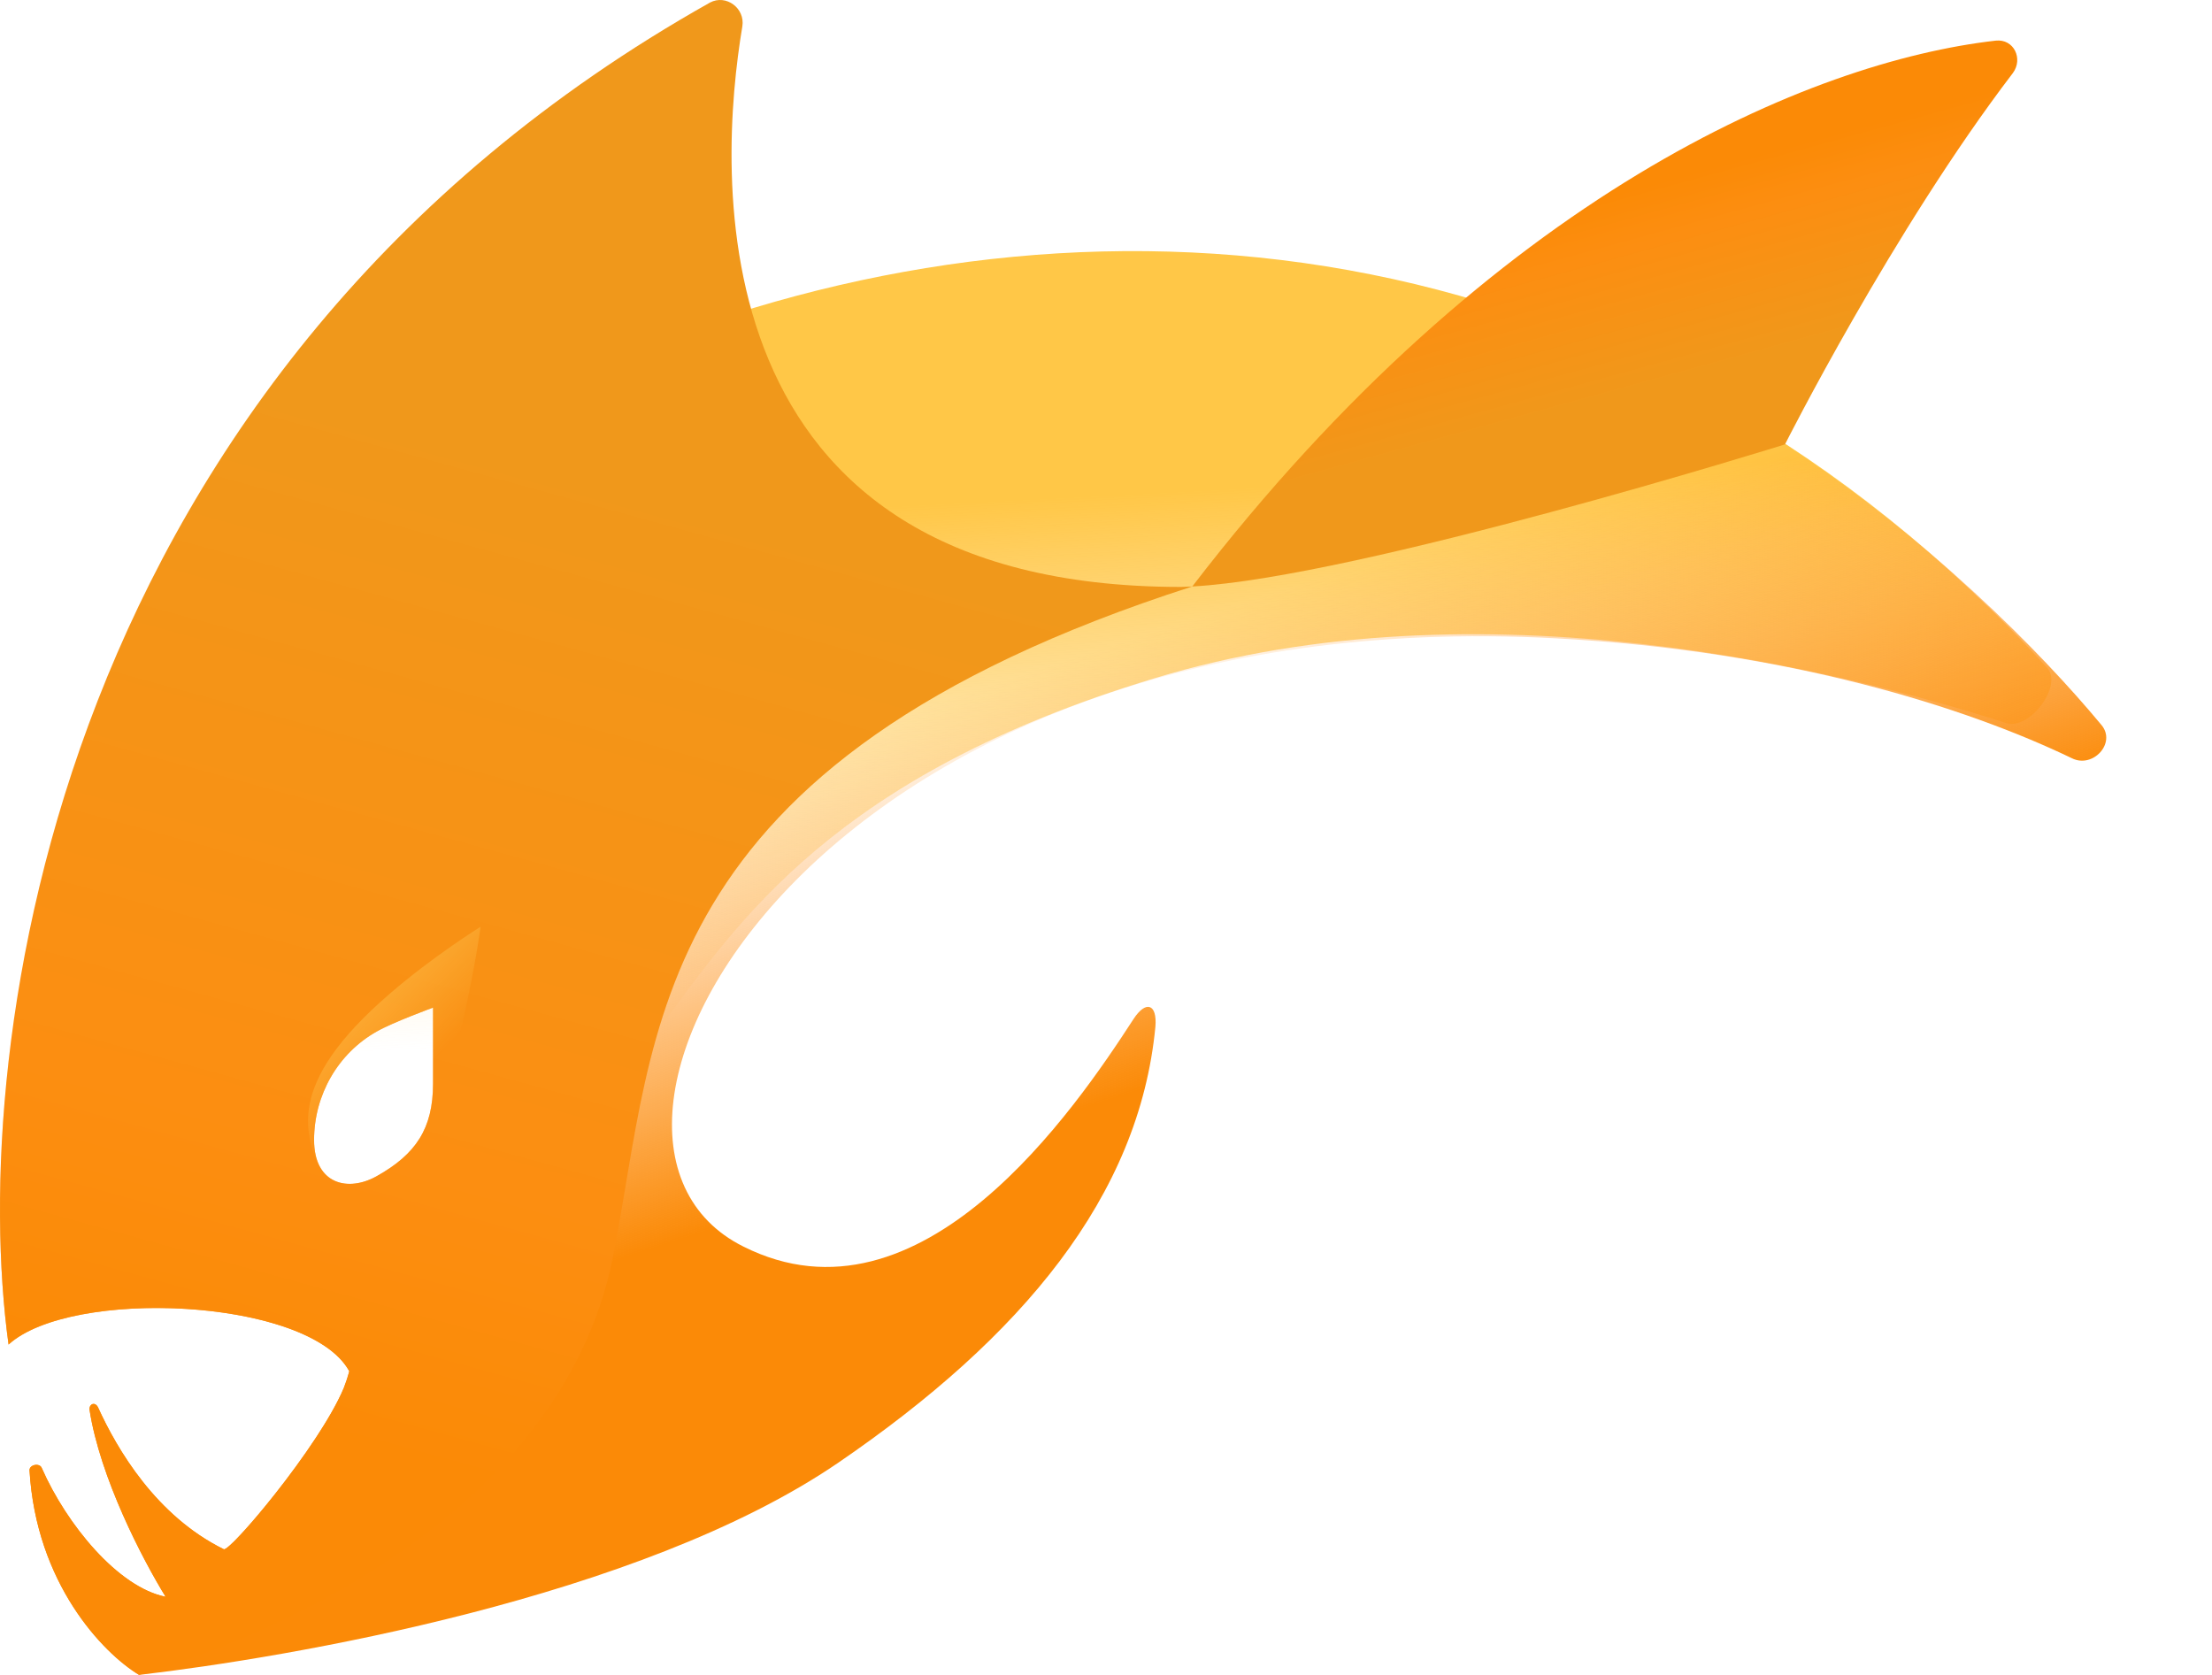
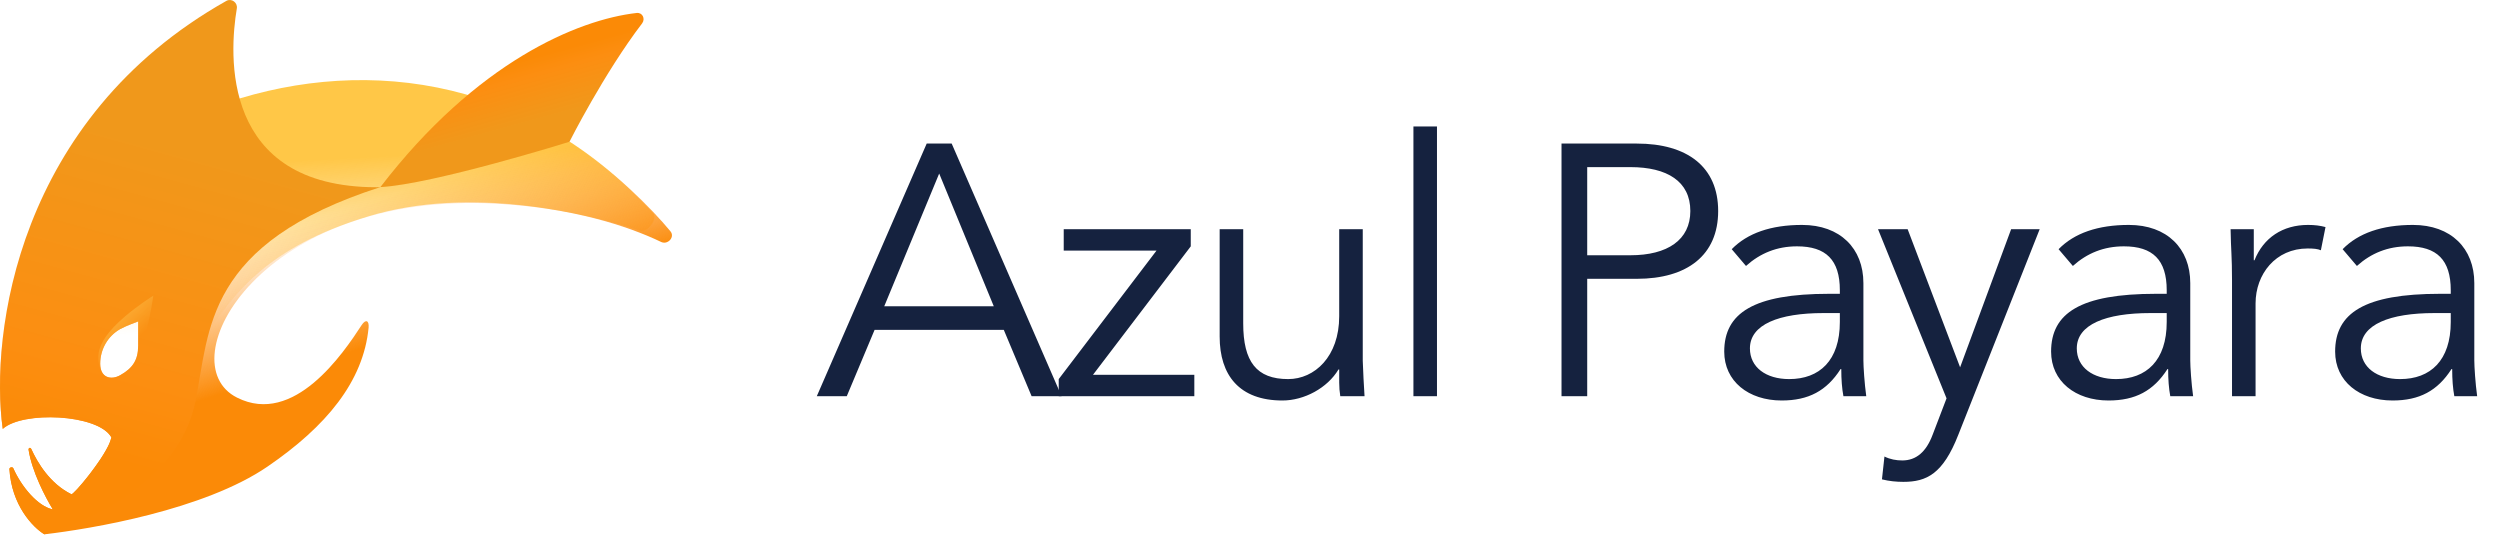
- <svg xmlns="http://www.w3.org/2000/svg" xmlns:xlink="http://www.w3.org/1999/xlink" viewBox="0 0 800 605.695">
+ <svg xmlns="http://www.w3.org/2000/svg" xmlns:xlink="http://www.w3.org/1999/xlink" viewBox="0 0 2834.072 605.695">
  <defs>
    <linearGradient id="b" x1="374.076" x2="383.711" y1="5743.487" y2="5556.281" gradientTransform="matrix(1 0 0 -1 0 5923.823)" gradientUnits="userSpaceOnUse">
      <stop offset="0" stop-color="#ffc747" />
      <stop offset="1" stop-color="#fed473" stop-opacity="0" />
    </linearGradient>
    <linearGradient id="c" x1="407.232" x2="359.015" y1="395.732" y2="247.637" gradientUnits="userSpaceOnUse">
      <stop offset="0" stop-color="#fb8a07" />
      <stop offset="1" stop-color="#ff8401" stop-opacity="0" />
    </linearGradient>
    <linearGradient id="a" x1="288.4" x2="150.112" y1="27.594" y2="529.262" gradientUnits="userSpaceOnUse">
      <stop offset="0" stop-color="#f0981b" />
      <stop offset=".3" stop-color="#f0981b" />
      <stop offset=".8" stop-color="#fc8e11" />
      <stop offset="1" stop-color="#fb8a06" />
    </linearGradient>
    <linearGradient xlink:href="#a" id="d" x1="595.639" x2="568.766" y1="171.733" y2="74.246" />
    <linearGradient xlink:href="#b" id="e" x1="320.121" x2="368.998" y1="-30.59" y2="340.808" />
    <linearGradient id="f" x1="101.178" x2="151.776" y1="336.515" y2="388.146" gradientUnits="userSpaceOnUse">
      <stop offset="0" stop-color="#ffca59" />
      <stop offset="1" stop-color="#ffca59" stop-opacity="0" />
    </linearGradient>
  </defs>
  <path d="m1078.85 162.751 124.596 286.408h-33.981l-31.553-75.243h-146.44l-31.553 75.243h-33.981l124.596-286.408zm-76.457 184.466h124.191l-61.893-150.486z" style="fill:#15223f" />
  <path d="M1349.879 259.838v19.418l-110.841 145.632h114.887v24.272h-153.722v-19.418l110.841-145.632h-105.178v-24.272zM1409.342 259.838v106.797c0 43.285 14.968 63.107 50.971 63.107 29.935 0 57.848-25.485 57.848-71.198v-98.706h26.699V409.11c0 3.641 1.618 36.004 2.023 40.049h-27.508c-.809-5.259-1.213-10.113-1.213-15.372V418.82h-.809c-12.54 21.035-38.835 35.194-63.512 35.194-48.948 0-71.197-28.722-71.197-72.411V259.839h26.699ZM1629.001 143.333v305.826h-26.699V143.333zM1855.533 162.751c57.039 0 92.233 26.295 92.233 76.456s-35.194 76.861-92.233 76.861h-56.23v133.091h-29.126V162.751zm-7.282 126.618c42.071 0 67.961-17.395 67.961-50.162 0-33.576-26.295-49.757-67.961-49.757h-48.949v99.919zM2112.405 320.923v87.783c0 6.877 1.213 25.89 3.236 40.453h-25.89c-1.618-8.495-2.427-19.013-2.427-30.744h-.809c-15.777 24.676-36.408 35.599-66.748 35.599-37.621 0-65.13-21.844-65.13-55.421 0-43.689 33.172-65.534 118.932-65.534h12.136v-4.045c0-34.385-15.777-49.758-48.544-49.758-22.654 0-41.667 7.686-57.848 22.249l-16.181-19.013c17.799-18.204 44.498-27.508 79.692-27.508 43.285 0 69.58 26.699 69.58 65.939Zm-84.143 108.819c34.385 0 57.443-21.036 57.443-64.725v-10.113h-18.608c-50.567 0-83.333 12.945-83.333 40.048 0 21.44 18.204 34.79 44.498 34.79M2162.564 259.838l59.466 156.554 57.848-156.554h32.362l-92.233 233.01c-17.395 44.498-36.003 53.398-62.298 53.398-8.091 0-16.181-.809-24.272-2.832l2.832-25.89c6.473 3.236 13.35 4.45 20.227 4.45 15.777 0 27.104-9.709 34.385-29.126l15.777-41.262-77.67-191.748zM2482.949 320.923v87.783c0 6.877 1.213 25.89 3.236 40.453h-25.89c-1.618-8.495-2.427-19.013-2.427-30.744h-.809c-15.777 24.676-36.408 35.599-66.748 35.599-37.621 0-65.129-21.844-65.129-55.421 0-43.689 33.171-65.534 118.932-65.534h12.136v-4.045c0-34.385-15.777-49.758-48.544-49.758-22.654 0-41.667 7.686-57.848 22.249l-16.181-19.013c17.799-18.204 44.498-27.508 79.692-27.508 43.285 0 69.58 26.699 69.58 65.939m-84.143 108.819c34.385 0 57.444-21.036 57.444-64.725v-10.113h-18.609c-50.567 0-83.333 12.945-83.333 40.048 0 21.44 18.204 34.79 44.498 34.79M2636.264 257.411l-5.259 26.295c-3.641-1.618-8.495-2.023-14.968-2.023-36.408 0-59.061 29.126-59.061 62.298v105.178h-26.699V317.686c0-27.508-1.213-33.576-1.618-57.848h26.295v35.194h.809c10.113-25.485 31.958-40.049 60.68-40.049 7.686 0 13.754.809 19.822 2.427ZM2804.946 320.923v87.783c0 6.877 1.214 25.89 3.236 40.453h-25.89c-1.618-8.495-2.427-19.013-2.427-30.744h-.809c-15.777 24.676-36.408 35.599-66.747 35.599-37.622 0-65.13-21.844-65.13-55.421 0-43.689 33.172-65.534 118.932-65.534h12.136v-4.045c0-34.385-15.777-49.758-48.544-49.758-22.654 0-41.667 7.686-57.848 22.249l-16.181-19.013c17.8-18.204 44.499-27.508 79.693-27.508 43.285 0 69.579 26.699 69.579 65.939m-84.142 108.819c34.385 0 57.443-21.036 57.443-64.725v-10.113h-18.608c-50.567 0-83.334 12.945-83.334 40.048 0 21.44 18.204 34.79 44.499 34.79" style="fill:#15223f" />
  <path d="M242.667 121.39C72.285 184.38 30.636 389.529 24.784 475.236l214.096-103.95c28.225-37.864 62.646-90.872 178.643-125.981 117.719-35.797 248.861-2.753 308.065 16.178 8.261 2.754 20.652-13.419 14.801-19.959C593.757 80.779 400.657 62.875 242.667 121.39" style="fill:url(#b)" />
  <path d="M760.008 262.176c-21.651-26.091-62.818-68.015-114.517-101.403 2.169-4.268 40.375-79.236 82.506-134.378 3.786-5.163.344-12.391-6.196-11.703-47.569 5.404-119.268 31.22-195.991 97.032-10.395-1.652-20.928-2.616-31.529-2.719-77.825-.895-142.054 22.064-194.098 56.794-43.473-48.912-37.243-123.295-31.701-156.27 1.033-6.54-5.852-11.703-11.703-8.605V.58C19.276 134.131-11.702 378.862 3.099 486.254c22.236-20.205 105.121-17.004 122.193 7.986l1.033 1.652c-.585 1.996-1.239 4.062-2.031 6.161-9.018 21.375-41.546 59.754-43.404 58.205-24.439-12.047-38.551-36.142-45.435-51.287-1.033-2.065-3.098-1.377-3.098.688 3.786 24.783 19.275 54.385 27.537 67.809-17.21-3.442-35.798-26.16-44.747-46.468-.688-2.065-4.475-1.377-4.475.688 2.409 40.961 26.504 66.088 39.584 74.004.151.017.172.034.344 0-.103.069 0 0 0 0 53.008-6.196 180.709-27.537 252.648-76.758 66.432-45.435 108.769-96.378 114.621-157.646.688-8.261-3.442-9.638-7.917-2.754-20.997 32.355-76.758 114.621-141.125 82.265-79.512-39.584 26.504-234.404 293.952-219.948 84.331 4.475 148.697 25.127 186.56 43.37 7.573 3.786 16.178-5.507 10.67-12.047ZM156.614 391.941c0 16.178-6.196 25.471-20.308 33.388-10.326 5.852-22.718 3.098-22.718-13.08s8.605-31.323 22.718-39.24c5.817-3.304 20.308-8.605 20.308-8.605z" style="fill:url(#c)" />
  <path d="M268.482 9.528c1.033-6.54-5.852-11.703-11.703-8.605C19.276 134.475-11.702 378.862 3.099 486.254c22.718-20.652 108.769-16.866 123.226 9.638-3.786 18.931-43.37 66.088-45.435 64.367-24.439-12.047-38.551-36.142-45.435-51.287-1.033-2.065-3.098-1.377-3.098.688 3.786 24.783 19.275 54.385 27.537 67.809-17.21-3.442-35.798-26.16-44.747-46.468-.688-2.065-4.475-1.377-4.475.688 2.409 40.961 26.504 66.088 39.584 74.004 35.109-9.638 151.795-52.664 171.415-151.106 16.143-80.751 10.303-178.465 209.53-242.487l-4.039.166c-177.611 0-167.284-151.451-158.679-202.737ZM156.614 391.941c0 16.178-6.196 25.471-20.308 33.388-10.326 5.852-22.718 3.098-22.718-13.08s8.605-31.323 22.718-39.24c5.817-3.304 20.308-8.605 20.308-8.605z" style="fill:url(#a)" />
  <path d="M727.997 26.394c-43.37 56.794-82.433 134.323-82.433 134.323S491.263 208.864 431.199 212.1C540.21 70.218 655.094 22.264 721.801 14.691c6.54-.688 9.982 6.54 6.196 11.703" style="fill:url(#d)" />
  <path d="M740.044 241.523C593.413 80.779 399.968 63.224 241.978 121.739 71.595 184.729 8.95 400.891 3.099 486.942l238.879-108.769c19.62-27.537 57.483-98.099 166.596-130.11 119.784-40.272 257.811-5.163 316.67 13.768 8.261 2.754 20.652-13.768 14.801-20.308Zm-583.43 150.418c0 16.178-6.196 25.471-20.308 33.388-10.326 5.852-22.718 3.098-22.718-13.08s8.605-31.323 22.718-39.24c5.817-3.304 20.308-8.605 20.308-8.605z" style="fill:url(#e)" />
  <path d="M141.125 359.242c-38.895 33.388-30.29 51.287-25.127 65.055l1.033 3.098c1.377 4.475 12.392 11.703 36.142-7.917 15.489-44.747 20.652-84.331 20.652-84.331s-17.176 10.67-32.7 24.094Zm-4.819 66.087c-10.326 5.852-22.718 3.098-22.718-13.08s8.605-31.323 22.718-39.24c5.817-3.304 20.308-8.605 20.308-8.605v27.537c0 16.178-6.196 25.471-20.308 33.388" style="fill:url(#f)" />
</svg>
